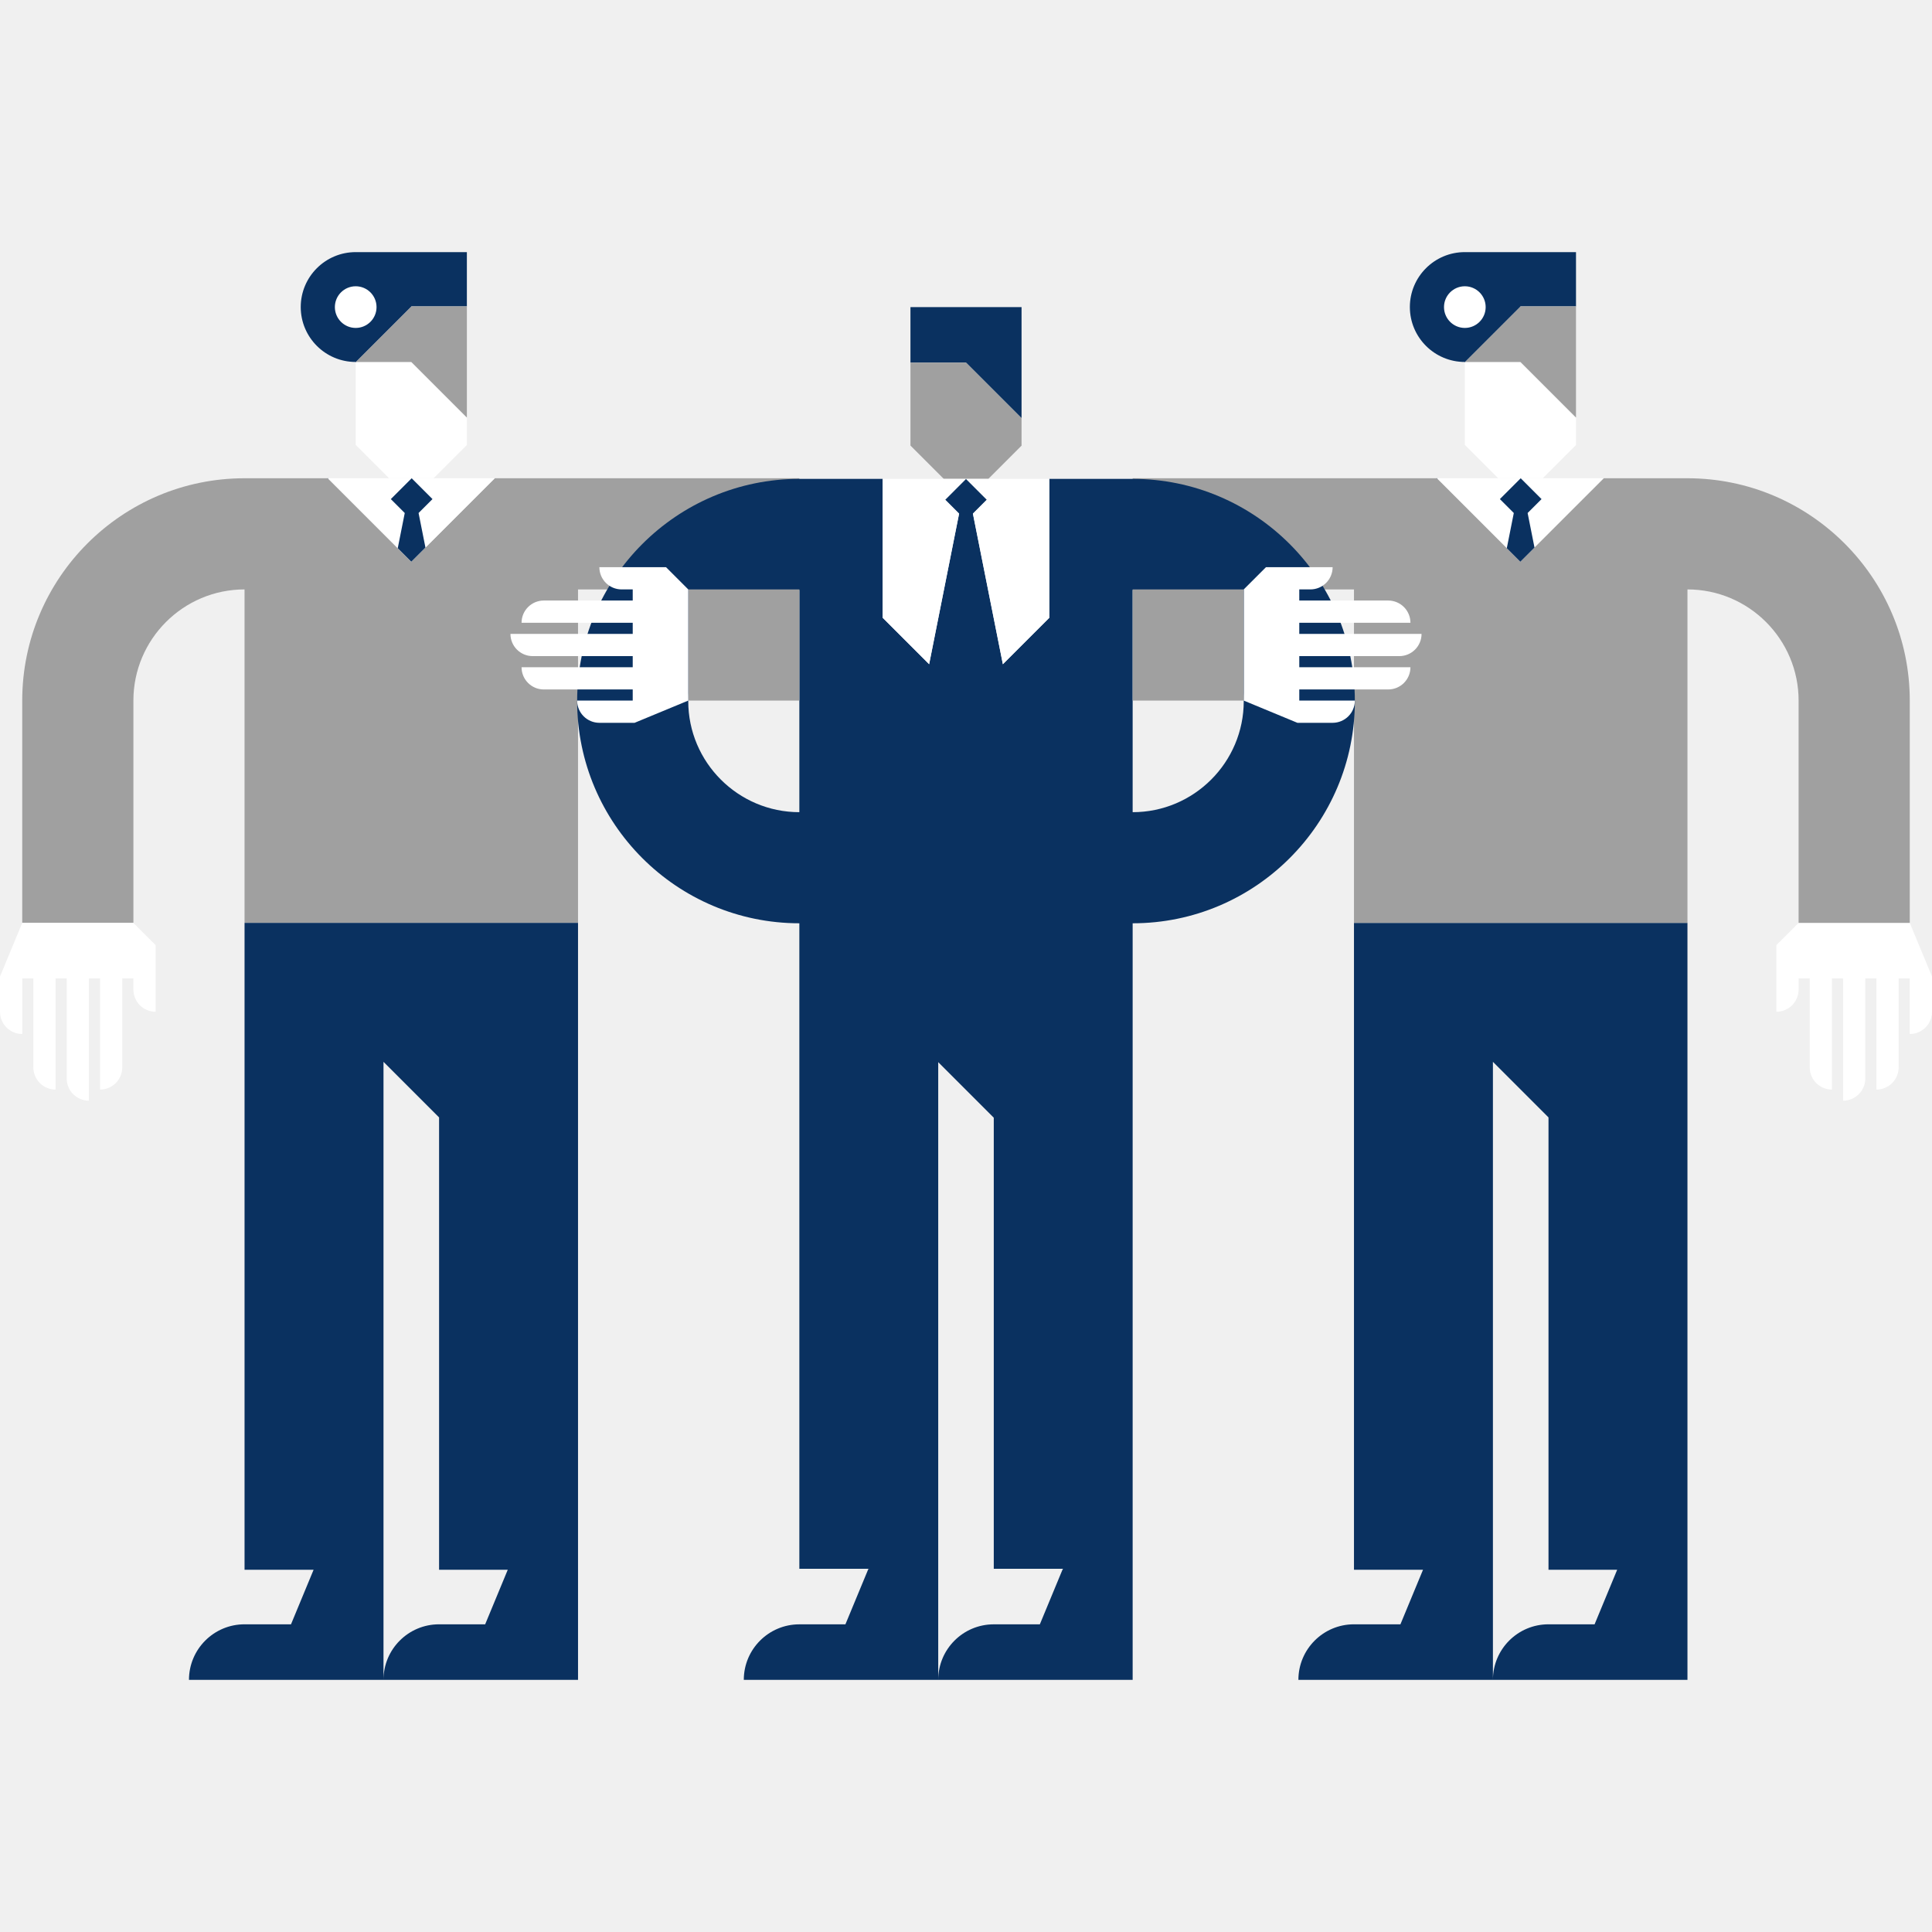
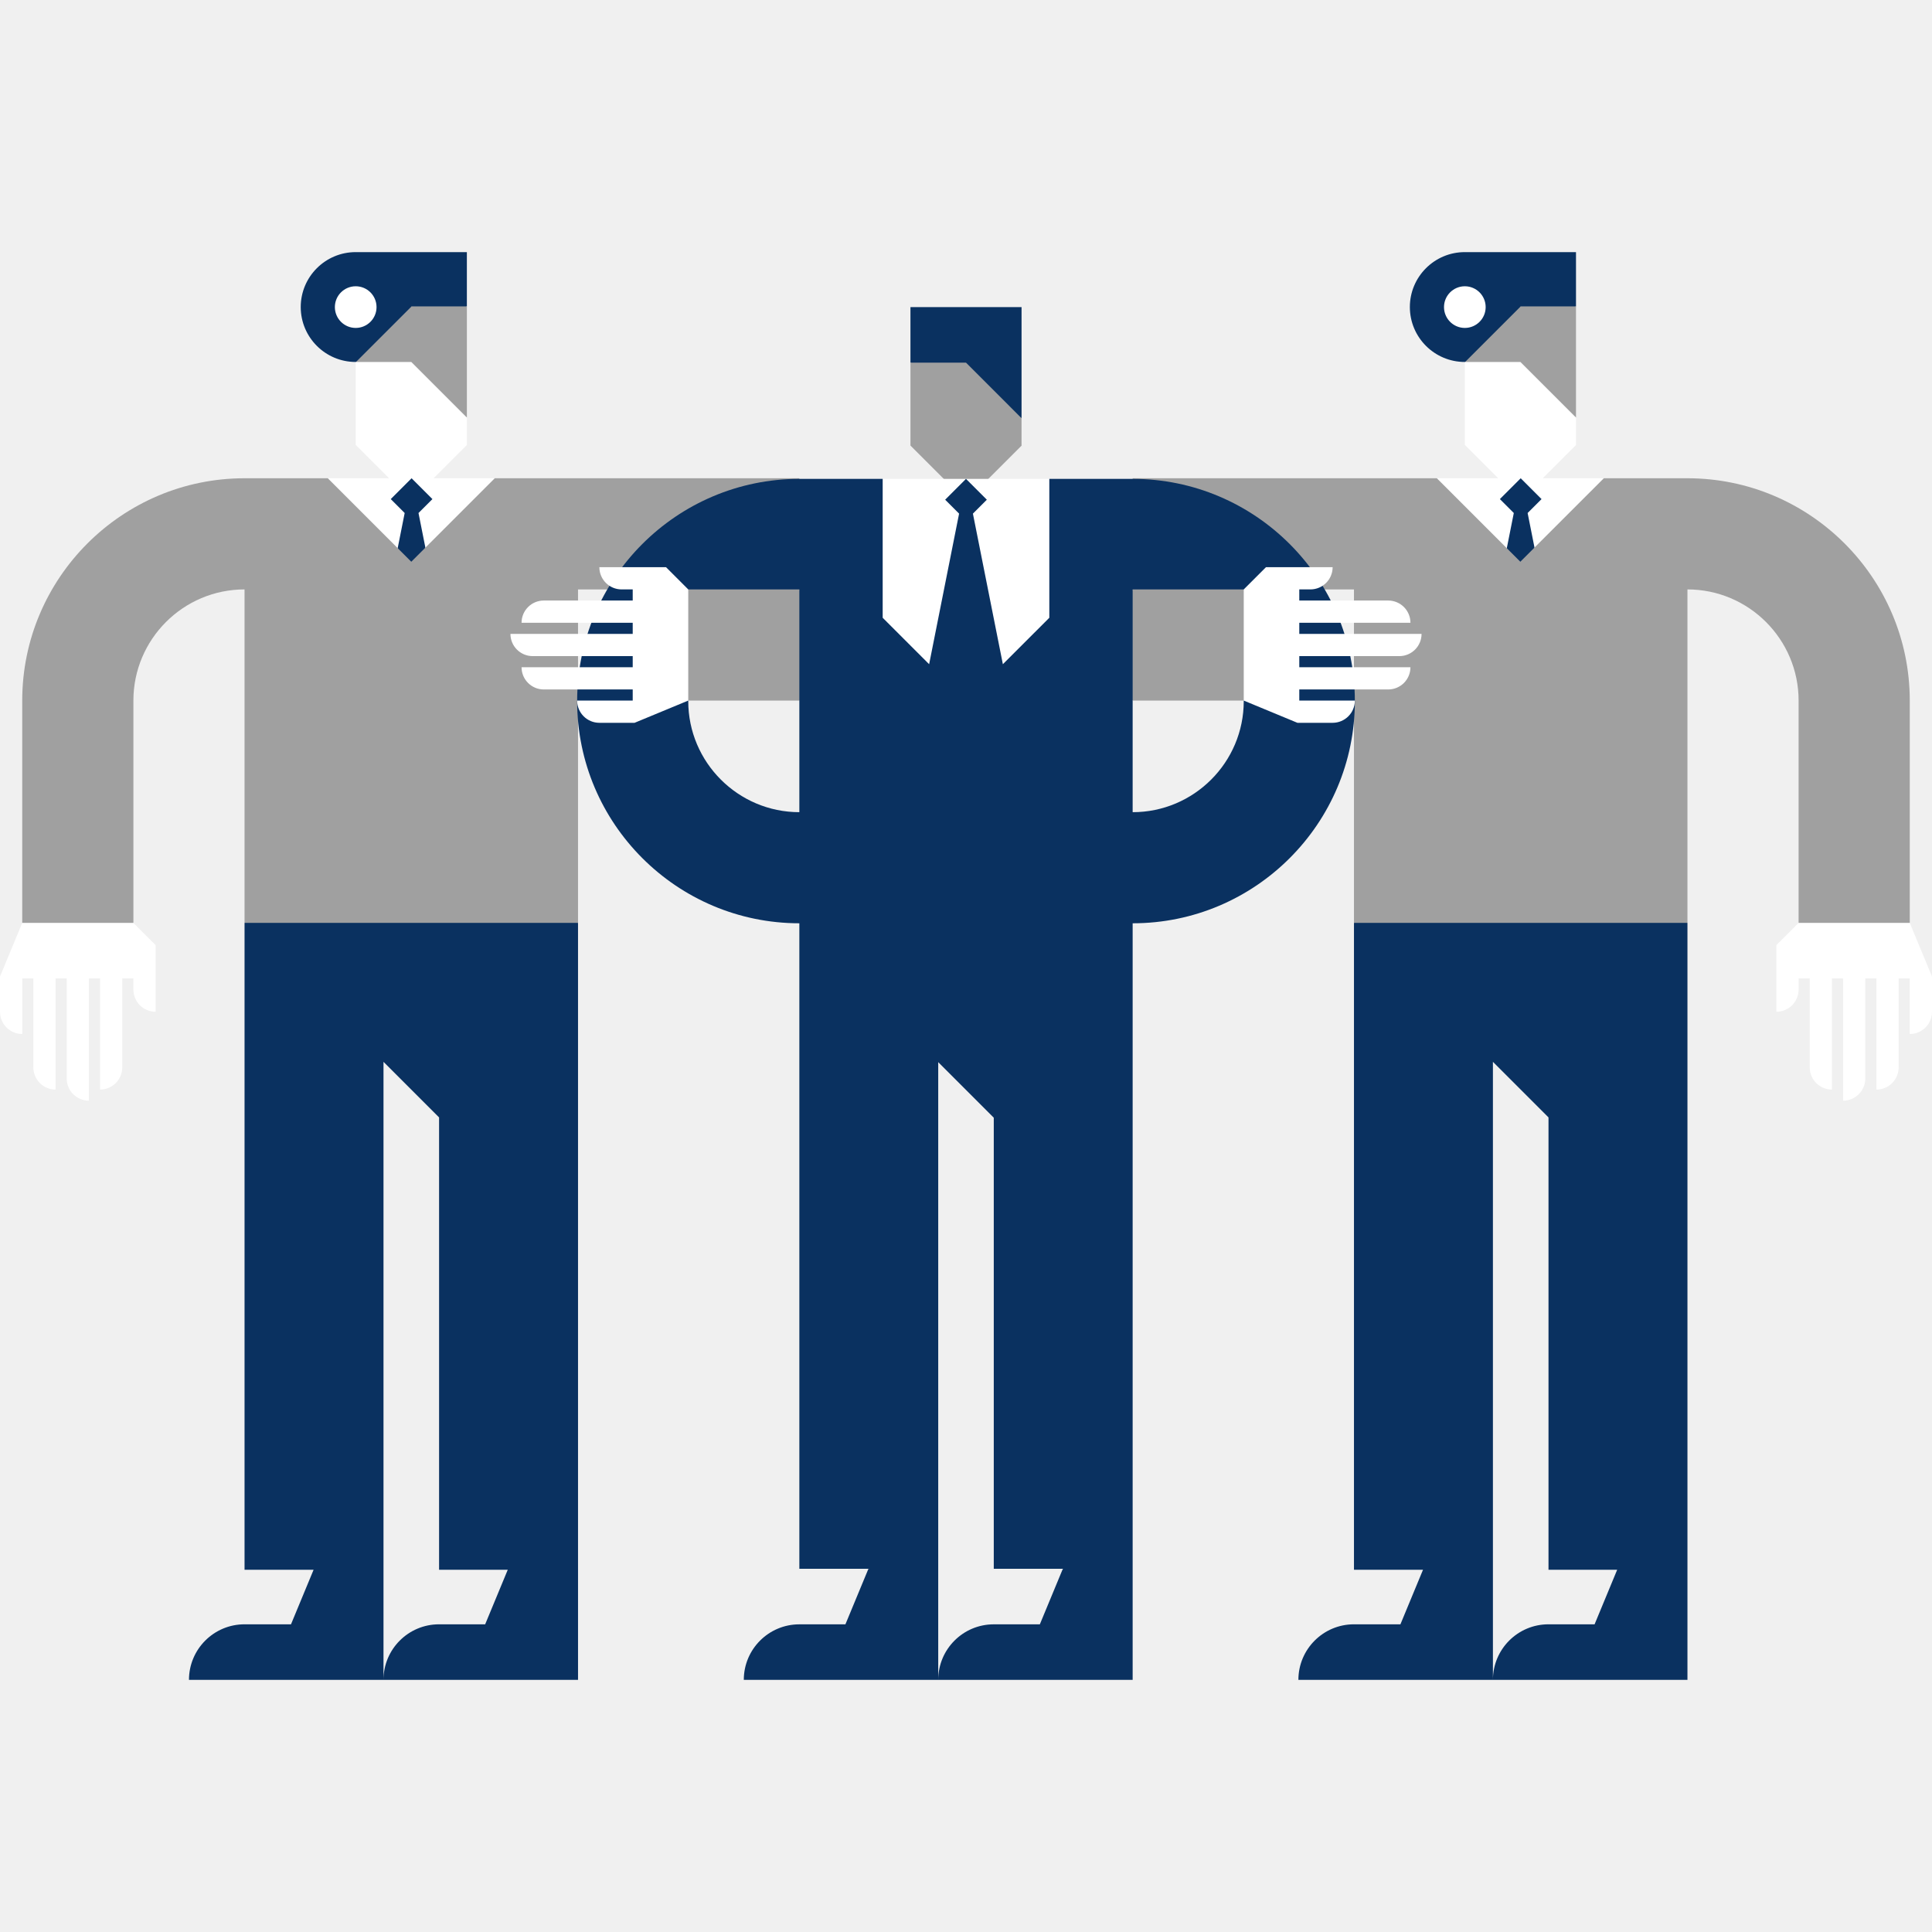
- <svg xmlns="http://www.w3.org/2000/svg" version="1.1" id="Layer_1" x="0px" y="0px" width="650px" height="650px" viewBox="0 0 650 650" enable-background="new 0 0 650 650" xml:space="preserve">
-   <path fill="#A0A0A0" d="M194.47,160.905h-4h-24.012l-28.086,28.085l-28.085-28.085H82.276c-41.243,0-74.796,33.554-74.796,74.797  v74.796h37.398v-74.796c0-20.622,16.776-37.398,37.398-37.398v112.194H194.47V198.304h74.461v-37.398H194.47z" />
-   <polygon fill="#0A3160" points="325,122.009 306.311,122.009 306.311,103.32 343.69,103.32 343.69,140.699 " />
-   <polygon fill="#A0A0A0" points="306.311,122.009 306.311,149.9 317.525,161.113 332.513,161.113 343.69,149.937 343.69,149.9   343.69,140.699 325,122.009 " />
-   <path fill="#FFFFFF" d="M642.52,347.879v-7.48v-7.48v-3.74h-3.74v29.919c0,4.131-3.349,7.48-7.48,7.48v-7.48v-7.48V329.18h-3.74  v33.658c0,4.131-3.349,7.48-7.48,7.48v-7.48v-7.48V329.18h-3.74v22.439v7.48v7.48c-4.131,0-7.48-3.349-7.48-7.48V329.18h-3.74v3.74  c0,4.131-3.349,7.48-7.48,7.48v-7.48v-7.48v-7.462l7.48-7.48h3.74h7.48h3.74h7.48h3.74h7.48h3.74l7.48,18.057V340.4  C650,344.531,646.651,347.879,642.52,347.879z" />
-   <path fill="#0A3160" d="M567.724,527.78V310.498h-37.398h-9.35h-18.699H455.53v217.629h23.23l-7.602,18.352h-15.629  c-10.327,0-18.699,8.372-18.699,18.699h28.049h9.35h4.675h23.374l0,0h28.049h9.35h4.675h23.374V527.78z M536.483,546.479h-15.507  c-10.327,0-18.699,8.371-18.699,18.698V527.78l0,0V357.246l18.699,18.699v152.182h23.108L536.483,546.479z" />
-   <polygon fill="#FFFFFF" points="119.674,121.781 119.674,149.686 130.893,160.905 145.89,160.905 157.072,149.723 157.072,149.686   157.072,140.48 138.373,121.781 " />
-   <path fill="#0A3160" d="M194.47,527.78L194.47,527.78V310.498h-37.398h-9.35h-18.699H82.276v217.629h23.23l-7.602,18.352H82.276  c-10.328,0-18.699,8.372-18.699,18.699h28.049h9.349h4.675h23.374l0,0h28.049h9.35h4.675h23.374V527.78z M163.229,546.479h-15.507  c-10.327,0-18.698,8.371-18.699,18.698v-37.05v-0.347V357.246l18.699,18.699v152.182h23.109L163.229,546.479z" />
-   <path fill="#FFFFFF" d="M7.48,347.879v-7.48v-7.48v-3.74h3.74v29.919c0,4.131,3.349,7.48,7.48,7.48v-7.48v-7.48V329.18h3.74v33.658  c0,4.131,3.349,7.48,7.48,7.48v-7.48v-7.48V329.18h3.74v22.439v7.48v7.48c4.131,0,7.48-3.349,7.48-7.48V329.18h3.74v3.74  c0,4.131,3.349,7.48,7.48,7.48v-7.48v-7.48v-7.462l-7.48-7.48h-3.74h-7.48h-3.74h-7.48h-3.74h-7.48H7.48L0,328.556L0,340.4  C0,344.531,3.349,347.879,7.48,347.879z" />
-   <polygon fill="#FFFFFF" points="483.416,160.905 511.501,188.991 539.587,160.905 " />
-   <path fill="#A0A0A0" d="M567.724,160.905h-28.137L511.5,188.991l-28.085-28.085H467h-11.47h-74.461v37.398h74.461v112.195h112.194  V198.304c20.622,0,37.398,16.777,37.398,37.398v74.796h37.398v-74.796C642.521,194.459,608.967,160.905,567.724,160.905z" />
-   <g>
-     <polygon fill="#0A3160" points="483.593,160.905 483.415,160.905 483.593,161.082  " />
-     <polygon fill="#0A3160" points="518.635,167.914 511.627,160.905 504.619,167.914 509.301,172.597 506.946,184.436    511.501,188.991 516.265,184.226 513.952,172.597  " />
-   </g>
-   <polygon fill="#FFFFFF" points="110.288,160.905 138.373,188.991 166.459,160.905 " />
-   <g>
-     <polygon fill="#0A3160" points="110.465,160.905 110.287,160.905 110.465,161.082  " />
-     <polygon fill="#0A3160" points="145.507,167.914 138.499,160.905 131.49,167.914 136.173,172.597 133.818,184.436 138.373,188.991    143.137,184.226 140.824,172.597  " />
-   </g>
-   <path fill="#0A3160" d="M138.373,84.822h-6.882h-11.816c-10.204,0-18.477,8.262-18.497,18.461h-0.001  c0,0.006,0.001,0.013,0.001,0.019c0,0.006-0.001,0.012-0.001,0.018h0.001c0.02,10.199,8.292,18.461,18.497,18.461v0.101  l18.699-18.699v-0.101h18.7v-18.26H138.373z" />
-   <polygon fill="#A0A0A0" points="138.373,103.182 119.774,121.781 138.373,121.781 157.072,140.48 157.072,103.082 138.373,103.082   " />
+ <svg xmlns="http://www.w3.org/2000/svg" version="1.1" id="Layer_1" x="0px" y="0px" viewBox="0 0 650 650" enable-background="new 0 0 650 650" xml:space="preserve">
+   <path fill="#0A3160" d="M119.674,84.822c-10.204,0-18.477,8.262-18.497,18.461h-0.001c0,0.006,0.001,0.013,0.001,0.019  c0,0.006-0.001,0.012-0.001,0.018h0.001c0.02,10.199,8.292,18.461,18.497,18.461v0.101l37.398-18.8v-18.26H119.674z" />
  <circle fill="#FFFFFF" cx="119.673" cy="103.32" r="7.008" />
-   <path fill="#0A3160" d="M455.827,235.871L455.827,235.871c0-41.222-33.537-74.758-74.758-74.758v0h-28.034v0v46.724v0  l-15.631,15.631l-3.109-15.631l-6.969-35.032l4.684-4.683L325,161.113l-7.009,7.008l4.684,4.683l-10.078,50.664l-15.631-15.631  v-46.724v0h-28.034v0c-41.221,0-74.758,33.536-74.758,74.758h0c0,41.215,33.545,74.747,74.758,74.758v0V527.8h23.241h0.122v0.175  l-0.122-0.175l-7.742,18.689h-15.499c-10.322,0-18.689,8.368-18.689,18.689h65.413l0,0h65.414c0,0,0-0.001,0-0.001V527.8h0v-217.17  C422.29,310.629,455.827,277.093,455.827,235.871z M381.068,198.492c20.611,0,37.379,16.768,37.379,37.379  c0,20.611-16.768,37.379-37.379,37.379V198.492z M268.932,273.25c-20.602-0.011-37.379-16.774-37.379-37.378  c0-20.611,16.768-37.379,37.379-37.379V273.25z M357.707,527.974l-0.122-0.175l-7.742,18.689h-15.499  c-10.321,0-18.688,8.367-18.689,18.688l0,0V527.8l0,0V357.353l18.689,18.689V527.8h23.241h0.122V527.974z" />
-   <polygon fill="#FFFFFF" points="322.675,172.805 317.992,168.122 325,161.113 296.966,161.113 296.966,207.837 312.597,223.468 " />
-   <polygon fill="#FFFFFF" points="325,161.113 332.009,168.122 327.326,172.805 337.403,223.468 353.034,207.837 353.034,161.113 " />
+   <polygon fill="#A0A0A0" points="138.373,103.182 119.774,121.781 157.072,140.48 157.072,103.082 138.373,103.082 " />
+   <polygon fill="#FFFFFF" points="145.89,160.905 157.073,149.723 157.073,149.686 157.073,140.48 138.373,121.781 119.674,121.781   119.674,149.686 130.893,160.905 110.263,160.905 110.263,192.291 166.434,192.291 166.434,160.905 " />
+   <polygon fill="#0A3160" points="145.482,167.914 138.474,160.905 131.466,167.914 136.148,172.597 133.793,184.436 138.348,196.5   143.112,184.226 140.799,172.597 " />
+   <path fill="#FFFFFF" d="M7.48,347.879V329.18h3.74v29.919c0,4.131,3.349,7.48,7.48,7.48V329.18h3.74v33.658  c0,4.131,3.349,7.48,7.48,7.48V329.18h3.74v37.398c4.131,0,7.48-3.349,7.48-7.48V329.18h3.74v3.74c0,4.131,3.349,7.48,7.48,7.48  v-22.422l-28.793-28.793L7.48,310.498L0,328.556L0,340.4C0,344.531,3.349,347.879,7.48,347.879z" />
+   <path fill="#0A3160" d="M194.47,527.78L194.47,527.78V310.498l-62.447-20l-49.748,20v217.629h23.23l-7.602,18.352H82.276  c-10.328,0-18.699,8.372-18.699,18.699h65.447l0,0h65.447V527.78z M163.229,546.479h-15.507c-10.327,0-18.698,8.371-18.699,18.698  v-37.05v-0.347V357.246l18.699,18.699v152.182h23.109L163.229,546.479z" />
+   <path fill="#A0A0A0" d="M166.458,160.905l-28.086,28.085l-28.085-28.085H82.276c-41.243,0-74.796,33.554-74.796,74.797v74.796  h37.398v-74.796c0-20.622,16.776-37.398,37.398-37.398v112.194H194.47V198.304h74.461v-37.398H166.458z" />
+   <polygon fill="#0A3160" points="306.311,122.009 306.311,103.32 343.69,103.32 343.69,140.699 " />
+   <polygon fill="#A0A0A0" points="325,122.009 306.311,122.009 306.311,149.9 325.019,168.607 343.689,149.937 343.689,149.9   343.689,140.699 " />
+   <path fill="#FFFFFF" d="M642.52,347.879V329.18h-3.74v29.919c0,4.131-3.349,7.48-7.48,7.48V329.18h-3.74v33.658  c0,4.131-3.349,7.48-7.48,7.48V329.18h-3.74v37.398c-4.131,0-7.48-3.349-7.48-7.48V329.18h-3.74v3.74c0,4.131-3.349,7.48-7.48,7.48  v-22.422l28.793-28.793l16.085,21.313l7.48,18.057V340.4C650,344.531,646.651,347.879,642.52,347.879z" />
+   <path fill="#0A3160" d="M567.724,527.78V310.498l-56.447-21l-55.748,21v217.629h23.23l-7.602,18.352h-15.629  c-10.327,0-18.699,8.372-18.699,18.699h65.447l0,0h65.447V527.78z M536.483,546.479h-15.507c-10.327,0-18.699,8.371-18.699,18.698  V527.78l0,0V357.246l18.699,18.699v152.182h23.108L536.483,546.479z" />
+   <path fill="#0A3160" d="M492.827,84.822c-10.204,0-18.477,8.262-18.497,18.461h-0.001c0,0.006,0.001,0.013,0.001,0.019  c0,0.006-0.001,0.012-0.001,0.018h0.001c0.02,10.199,8.292,18.461,18.497,18.461v0.101l37.398-18.8v-18.26H492.827z" />
+   <circle fill="#FFFFFF" cx="492.827" cy="103.32" r="7.008" />
+   <polygon fill="#A0A0A0" points="511.526,103.182 492.927,121.781 530.225,140.48 530.225,103.082 511.526,103.082 " />
+   <polygon fill="#FFFFFF" points="519.043,160.905 530.226,149.723 530.226,149.686 530.226,140.48 511.526,121.781 492.827,121.781   492.827,149.686 504.046,160.905 483.416,160.905 483.416,192.291 539.587,192.291 539.587,160.905 " />
+   <polygon fill="#0A3160" points="518.635,167.914 511.627,160.905 504.619,167.914 509.301,172.597 506.946,184.436 511.501,196.5   516.265,184.226 513.952,172.597 " />
+   <path fill="#A0A0A0" d="M567.724,160.905h-28.137L511.5,188.991l-28.085-28.085H381.068v37.398h74.461v112.195h112.194V198.304  c20.622,0,37.398,16.777,37.398,37.398v74.796h37.398v-74.796C642.521,194.459,608.967,160.905,567.724,160.905z" />
+   <rect x="296.966" y="161.113" fill="#FFFFFF" width="56.068" height="70.937" />
+   <path fill="#0A3160" d="M455.827,235.871L455.827,235.871c0-41.222-33.537-74.758-74.758-74.758v0h-28.034v0v46.724v0  l-15.631,15.631l-3.109-15.631l-6.969-35.032l4.684-4.683L325,161.113l-7.009,7.008l4.684,4.683l-10.078,50.664l-15.631-15.631  v-46.724v0h-28.034v0c-41.221,0-74.758,33.536-74.758,74.758h0c0,41.215,33.545,74.747,74.758,74.758v0V527.8h23.241h0.122v0.175  l-0.122-0.175l-7.742,18.689h-15.499c-10.322,0-18.689,8.368-18.689,18.689h65.413l0,0h65.414v-0.001V527.8h0v-217.17  C422.29,310.629,455.827,277.093,455.827,235.871z M381.068,198.492c20.611,0,37.379,16.768,37.379,37.379  c0,20.611-16.768,37.379-37.379,37.379v-37.548L390.5,218.5L381.068,198.492z M268.932,273.25  c-20.602-0.011-37.379-16.774-37.379-37.378c0-20.611,16.768-37.379,37.379-37.379l-13,19.008l13,18.202V273.25z M357.707,527.974  l-0.122-0.175l-7.742,18.689h-15.499c-10.321,0-18.688,8.367-18.689,18.688l0,0V527.8l0,0V357.353l18.689,18.689V527.8h23.241h0.122  V527.974z" />
+   <path fill="#FFFFFF" d="M194.172,235.702h18.699v-3.74h-29.919c-4.131,0-7.48-3.349-7.48-7.48h37.398v-3.74h-33.658  c-4.131,0-7.48-3.349-7.48-7.48h41.138v-3.74h-37.398c0-4.131,3.349-7.48,7.48-7.48h29.919v-3.74h-3.74  c-4.131,0-7.48-3.349-7.48-7.48h22.422l28.793,28.793l-21.313,16.085l-18.057,7.48h-11.844  C197.52,243.181,194.172,239.833,194.172,235.702z" />
  <rect x="231.553" y="198.304" fill="#A0A0A0" width="37.379" height="37.398" />
-   <path fill="#FFFFFF" d="M194.172,235.702h7.48h7.48h3.74v-3.74h-29.919c-4.131,0-7.48-3.349-7.48-7.48h7.48h7.48h22.439v-3.74  h-33.658c-4.131,0-7.48-3.349-7.48-7.48h7.48h7.48h26.179v-3.74h-22.439h-7.48h-7.48c0-4.131,3.349-7.48,7.48-7.48h29.919v-3.74  h-3.74c-4.131,0-7.48-3.349-7.48-7.48h7.48h7.48h7.463l7.48,7.48v3.74v7.48v3.74v7.48v3.74v7.48v3.74l-18.057,7.48h-11.844  C197.52,243.181,194.172,239.833,194.172,235.702z" />
-   <path fill="#FFFFFF" d="M455.828,235.702h-7.48h-7.48h-3.74v-3.74h29.919c4.131,0,7.48-3.349,7.48-7.48h-7.48h-7.48h-22.439v-3.74  h33.658c4.131,0,7.48-3.349,7.48-7.48h-7.48h-7.48h-26.179v-3.74h22.439h7.48h7.48c0-4.131-3.349-7.48-7.48-7.48h-29.919v-3.74h3.74  c4.131,0,7.48-3.349,7.48-7.48h-7.48h-7.48h-7.462l-7.48,7.48v3.74v7.48v3.74v7.48v3.74v7.48v3.74l18.057,7.48h11.844  C452.48,243.181,455.828,239.833,455.828,235.702z" />
+   <path fill="#FFFFFF" d="M455.828,235.702h-18.699v-3.74h29.919c4.131,0,7.48-3.349,7.48-7.48h-37.398v-3.74h33.658  c4.131,0,7.48-3.349,7.48-7.48h-41.138v-3.74h37.398c0-4.131-3.349-7.48-7.48-7.48h-29.919v-3.74h3.74c4.131,0,7.48-3.349,7.48-7.48  h-22.422l-28.793,28.793l21.313,16.085l18.057,7.48h11.844C452.48,243.181,455.828,239.833,455.828,235.702z" />
  <rect x="381.068" y="198.304" fill="#A0A0A0" width="37.379" height="37.398" />
-   <polygon fill="#FFFFFF" points="492.827,121.781 492.827,149.686 504.046,160.905 519.043,160.905 530.225,149.723 530.225,149.686   530.225,140.48 511.526,121.781 " />
-   <path fill="#0A3160" d="M511.526,84.822h-6.882h-11.816c-10.204,0-18.477,8.262-18.497,18.461h-0.001  c0,0.006,0.001,0.013,0.001,0.019c0,0.006-0.001,0.012-0.001,0.018h0.001c0.02,10.199,8.292,18.461,18.497,18.461v0.101  l18.699-18.699v-0.101h18.7v-18.26H511.526z" />
-   <polygon fill="#A0A0A0" points="511.526,103.182 492.927,121.781 511.526,121.781 530.225,140.48 530.225,103.082 511.526,103.082   " />
-   <circle fill="#FFFFFF" cx="492.827" cy="103.32" r="7.008" />
</svg>
